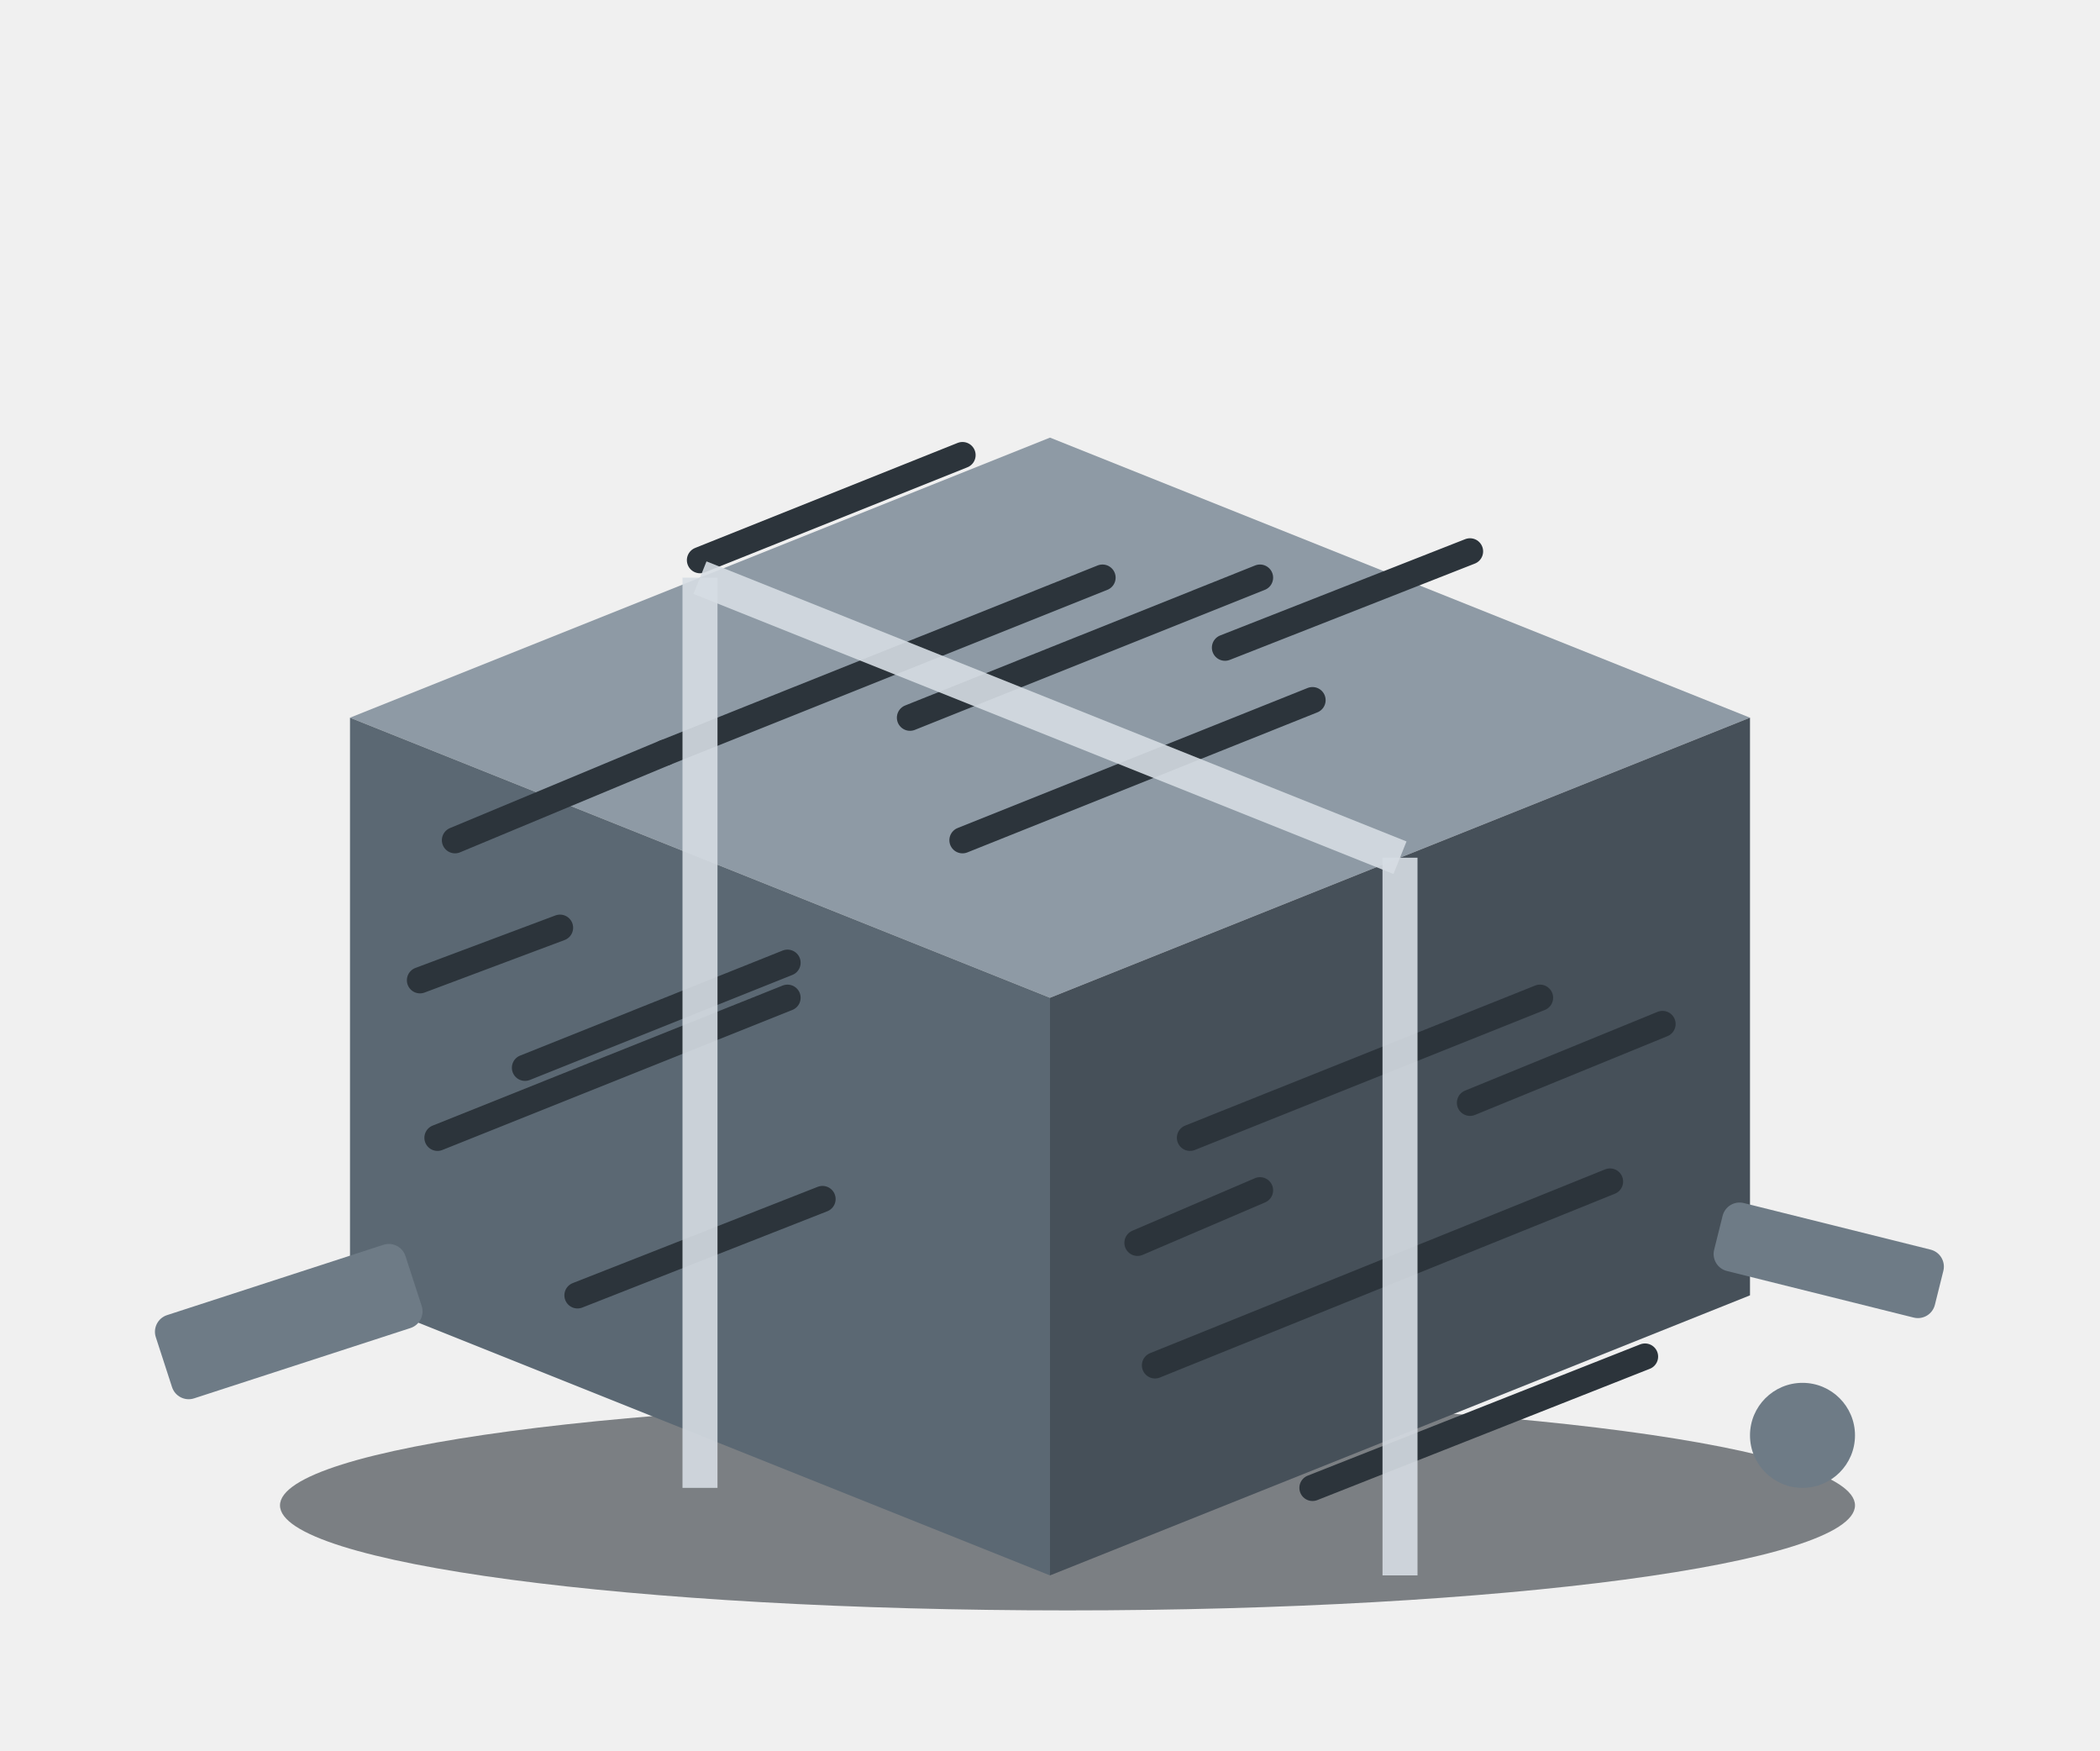
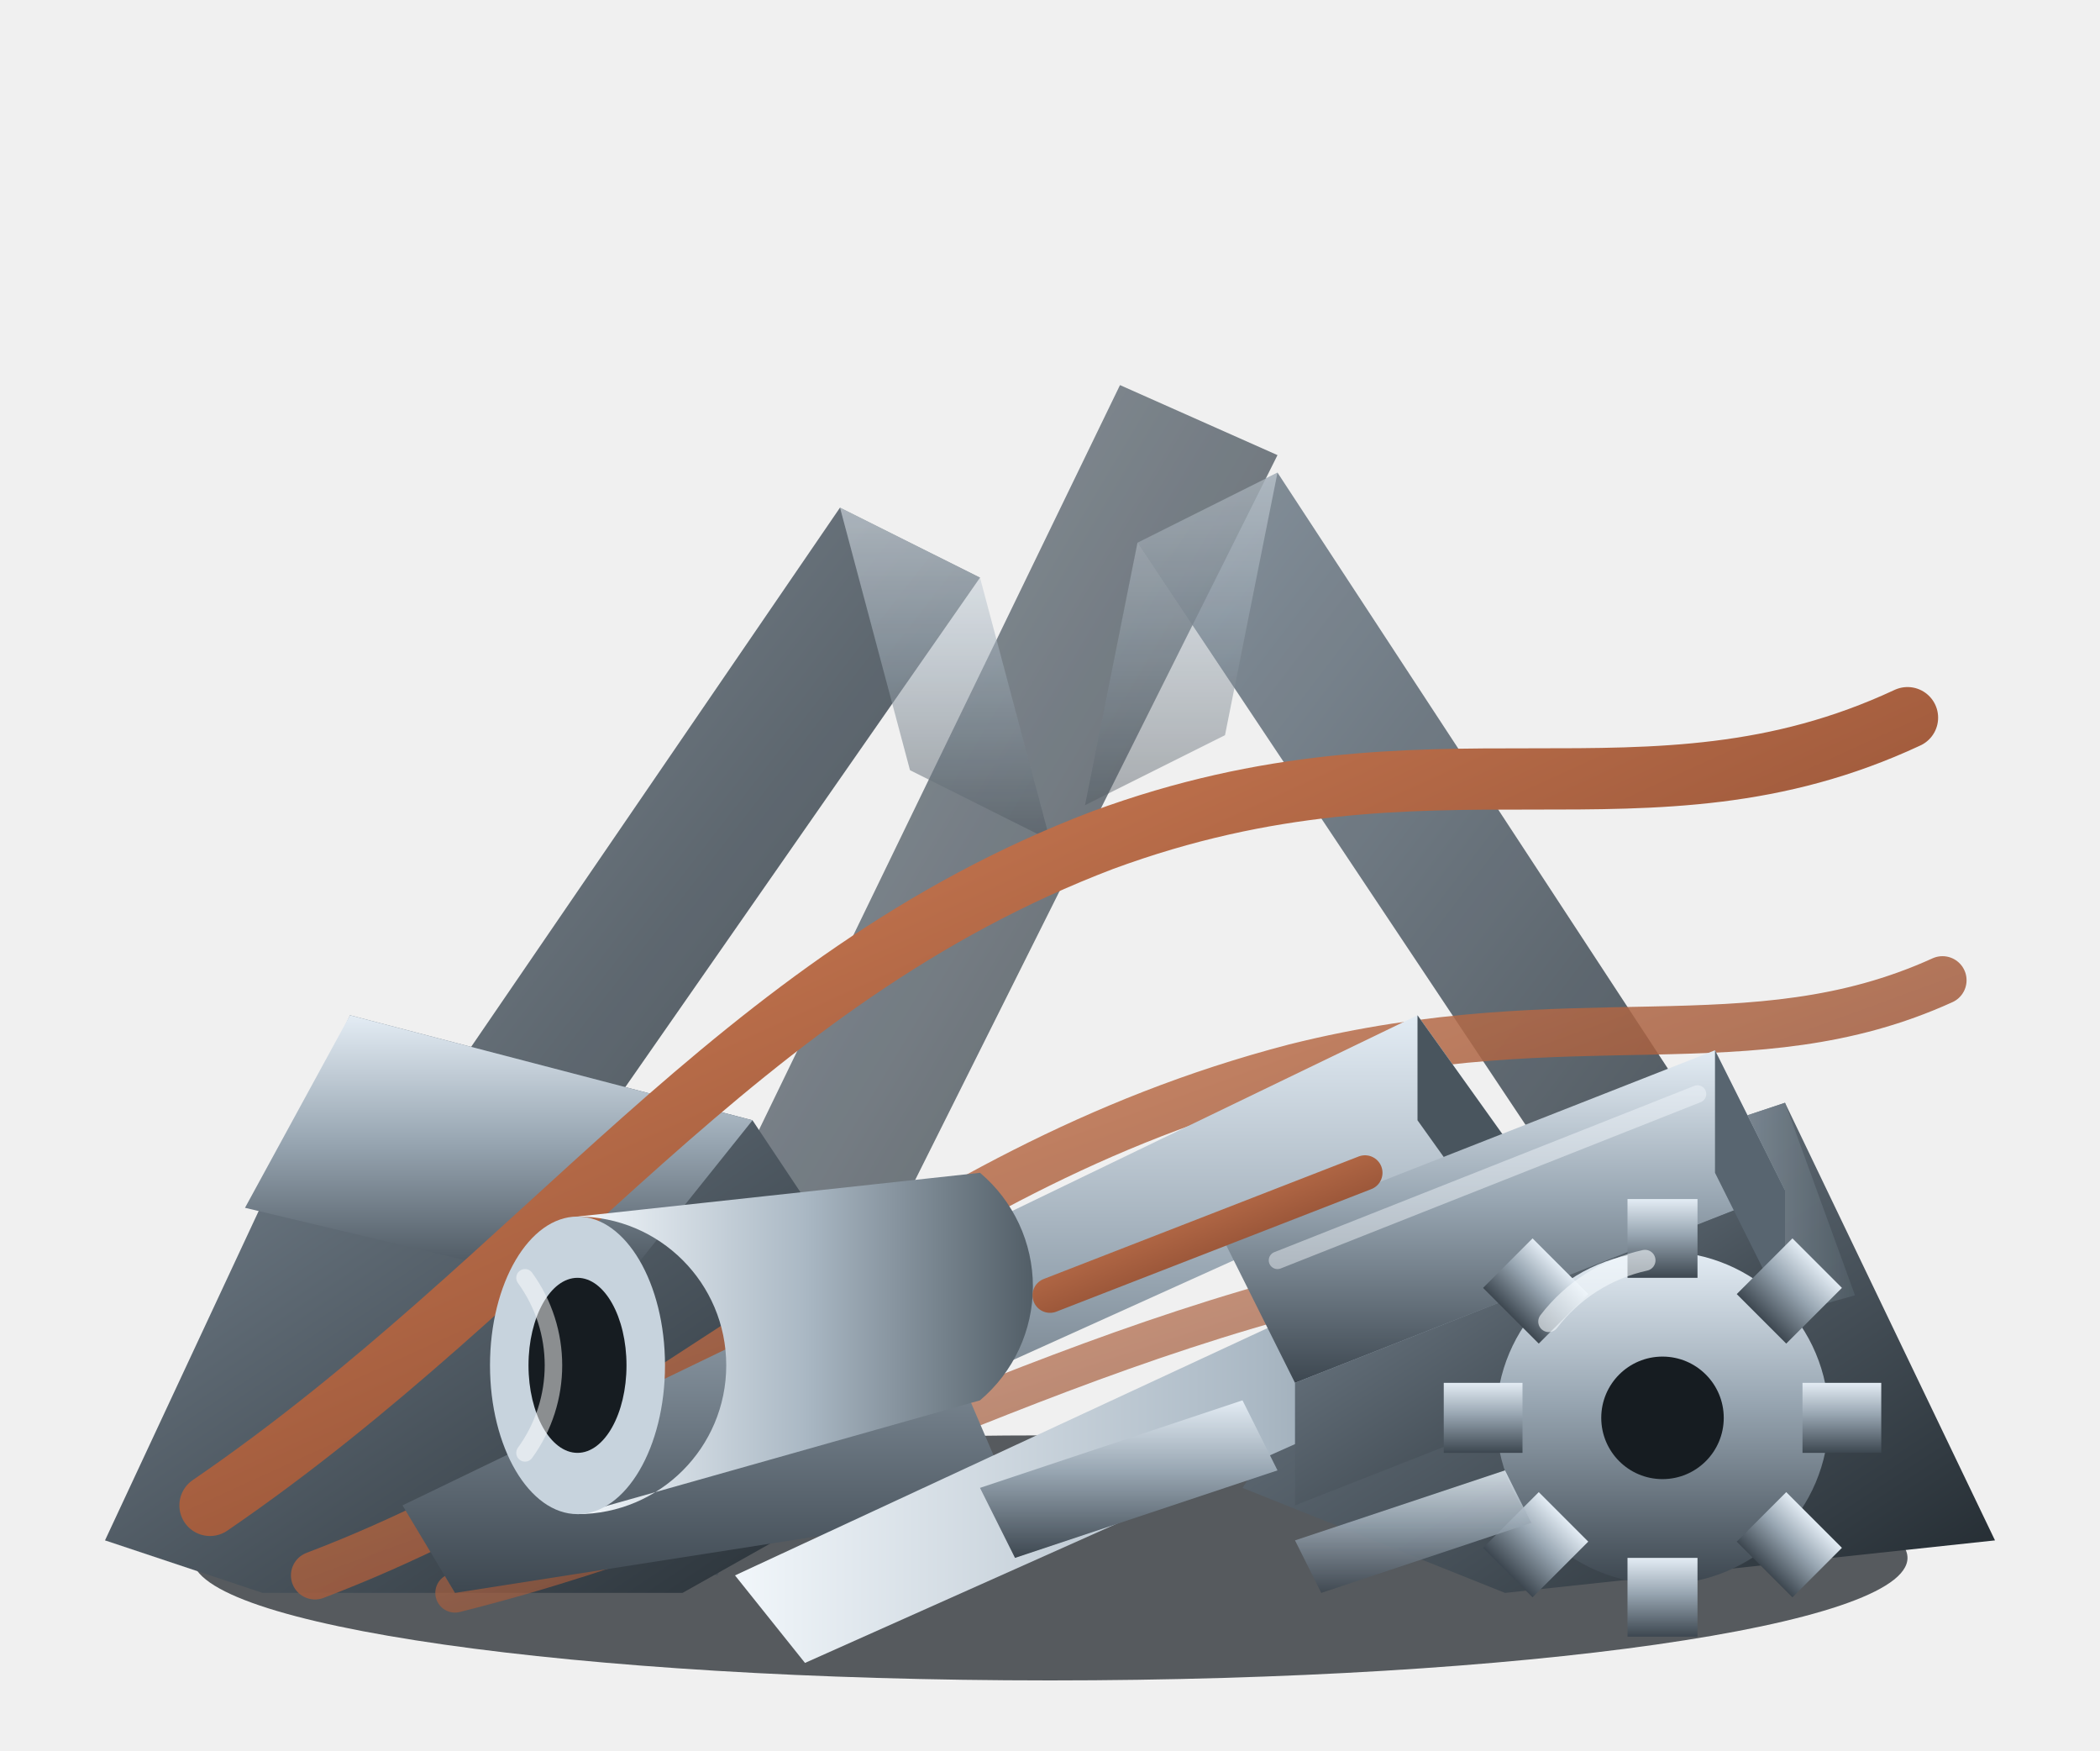
- <svg xmlns="http://www.w3.org/2000/svg" viewBox="0 0 240 200" role="img" aria-label="Пакет прессованного металлолома">
-   <ellipse cx="122" cy="172" rx="90" ry="12" fill="#1c2329" opacity=".55" />
-   <g transform="translate(40 30)">
-     <polygon points="0,52 80,20 160,52 80,84" fill="#8e9aa5" />
-     <polygon points="0,52 80,84 80,150 0,118" fill="#5b6873" />
-     <polygon points="80,84 160,52 160,118 80,150" fill="#465059" />
-     <g stroke="#2c343b" stroke-width="3" stroke-linecap="round" fill="none">
-       <path d="M12 66l24-10M20 92l30-12M10 100l40-16M26 118l28-11M8 82l16-6" />
-       <path d="M96 100l40-16M92 126l52-21M110 140l38-15M128 96l22-9M90 112l14-6" />
-       <path d="M40 34l30-12M64 52l40-16M100 44l28-11M36 56l50-20M70 66l40-16" />
+ <svg xmlns="http://www.w3.org/2000/svg" viewBox="0 0 240 200" role="img" aria-label="Куча лома чёрных металлов">
+   <defs>
+     <linearGradient id="sM" x1="0" y1="0" x2="0" y2="1">
+       <stop offset="0" stop-color="#e3ecf4" />
+       <stop offset=".45" stop-color="#98a6b2" />
+       <stop offset="1" stop-color="#3d4750" />
+     </linearGradient>
+     <linearGradient id="sD" x1="0" y1="0" x2="1" y2="1">
+       <stop offset="0" stop-color="#7b8894" />
+       <stop offset="1" stop-color="#222a30" />
+     </linearGradient>
+     <linearGradient id="sL" x1="0" y1="0" x2="1" y2="0">
+       <stop offset="0" stop-color="#f2f7fb" />
+       <stop offset=".5" stop-color="#aab8c4" />
+       <stop offset="1" stop-color="#525e67" />
+     </linearGradient>
+     <linearGradient id="sR" x1="0" y1="0" x2="1" y2="1">
+       <stop offset="0" stop-color="#e08a5e" />
+       <stop offset="1" stop-color="#6b3320" />
+     </linearGradient>
+   </defs>
+   <ellipse cx="120" cy="178" rx="98" ry="14" fill="#141a1f" opacity=".7" />
+   <g opacity=".9">
+     <path d="M18 172 L96 58 L112 66 L34 178 Z" fill="url(#sD)" />
+     <path d="M222 170 L146 54 L130 62 L206 176 Z" fill="url(#sD)" />
+     <path d="M64 176 L128 44 L146 52 L82 180 Z" fill="url(#sD)" opacity=".85" />
+     <path d="M96 58 L112 66 L120 96 L104 88 Z" fill="url(#sM)" opacity=".55" />
+     <path d="M146 54 L130 62 L124 92 L140 84 Z" fill="url(#sM)" opacity=".45" />
+   </g>
+   <path d="M12 176 L40 116 L86 128 L110 164 L78 182 L30 182 Z" fill="url(#sD)" />
+   <path d="M40 116 L86 128 L70 148 L28 138 Z" fill="url(#sM)" />
+   <path d="M228 176 L204 126 L162 140 L142 170 L172 182 Z" fill="url(#sD)" />
+   <path d="M204 126 L162 140 L176 158 L212 148 Z" fill="url(#sL)" opacity=".85" />
+   <g fill="none" stroke-linecap="round">
+     <path d="M24 172 C62 146 84 112 126 96 C164 82 188 96 218 82" stroke="url(#sR)" stroke-width="7" />
+     <path d="M36 180 C78 164 102 134 148 122 C180 114 200 122 222 112" stroke="url(#sR)" stroke-width="5.5" opacity=".85" />
+     <path d="M52 182 C92 172 122 152 166 144" stroke="url(#sR)" stroke-width="4.5" opacity=".7" />
+   </g>
+   <path d="M46 172 L162 116 L172 130 L110 158 L116 172 L52 182 Z" fill="url(#sM)" />
+   <path d="M162 116 L172 130 L172 142 L162 128 Z" fill="#49555e" />
+   <path d="M84 180 L196 128 L204 140 L92 190 Z" fill="url(#sL)" />
+   <g transform="translate(140 142)">
+     <path d="M0 0 L56 -22 L64 -6 L8 16 Z" fill="url(#sM)" />
+     <path d="M8 16 L64 -6 L64 8 L8 30 Z" fill="url(#sD)" />
+     <path d="M56 -22 L64 -6 L64 8 L56 -8 Z" fill="#586570" />
+     <path d="M6 2 L54 -17" stroke="#f5fafe" stroke-opacity=".45" stroke-width="2" stroke-linecap="round" />
+   </g>
+   <g transform="translate(66 156)">
+     <path d="M0 -17 a17 17 0 0 1 0 34 l46 -13 a17 17 0 0 0 0 -26 z" fill="url(#sL)" />
+     <ellipse cx="0" cy="0" rx="10" ry="17" fill="#c7d3dd" />
+     <ellipse cx="0" cy="0" rx="5.6" ry="10" fill="#161c21" />
+     <path d="M-6 -10 A17 17 0 0 1 -6 10" stroke="#ffffff" stroke-opacity=".5" stroke-width="2" fill="none" stroke-linecap="round" />
+   </g>
+   <g transform="translate(190 162)">
+     <circle r="19" fill="url(#sM)" />
+     <circle r="7" fill="#161c21" />
+     <g fill="url(#sM)">
+       <rect x="-4" y="-25" width="8" height="9" />
+       <rect x="-4" y="16" width="8" height="9" />
+       <rect x="-25" y="-4" width="9" height="8" />
+       <rect x="16" y="-4" width="9" height="8" />
+       <rect x="-4" y="-25" width="8" height="9" transform="rotate(45)" />
+       <rect x="-4" y="16" width="8" height="9" transform="rotate(45)" />
+       <rect x="-25" y="-4" width="9" height="8" transform="rotate(45)" />
+       <rect x="16" y="-4" width="9" height="8" transform="rotate(45)" />
    </g>
-     <path d="M40 36v104M120 68v82" stroke="#d6dde3" stroke-width="4" fill="none" opacity=".9" />
-     <path d="M40 36l80 32" stroke="#d6dde3" stroke-width="4" fill="none" opacity=".9" />
+     <path d="M-13 -11 A19 19 0 0 1 -2 -18" stroke="#f5fafe" stroke-opacity=".6" stroke-width="2.4" fill="none" stroke-linecap="round" />
  </g>
-   <g fill="#6E7B86">
-     <rect x="18" y="146" width="30" height="10" rx="2" transform="rotate(-18 33 151)" />
-     <rect x="196" y="140" width="26" height="8" rx="2" transform="rotate(14 209 144)" />
-     <circle cx="206" cy="164" r="6" />
+   <g fill="url(#sM)">
+     <path d="M112 170 L142 160 L146 168 L116 178 Z" />
+     <path d="M148 176 L172 168 L175 174 L151 182 Z" opacity=".85" />
  </g>
+   <path d="M120 148 L156 134" stroke="url(#sR)" stroke-width="4" stroke-linecap="round" />
</svg>
